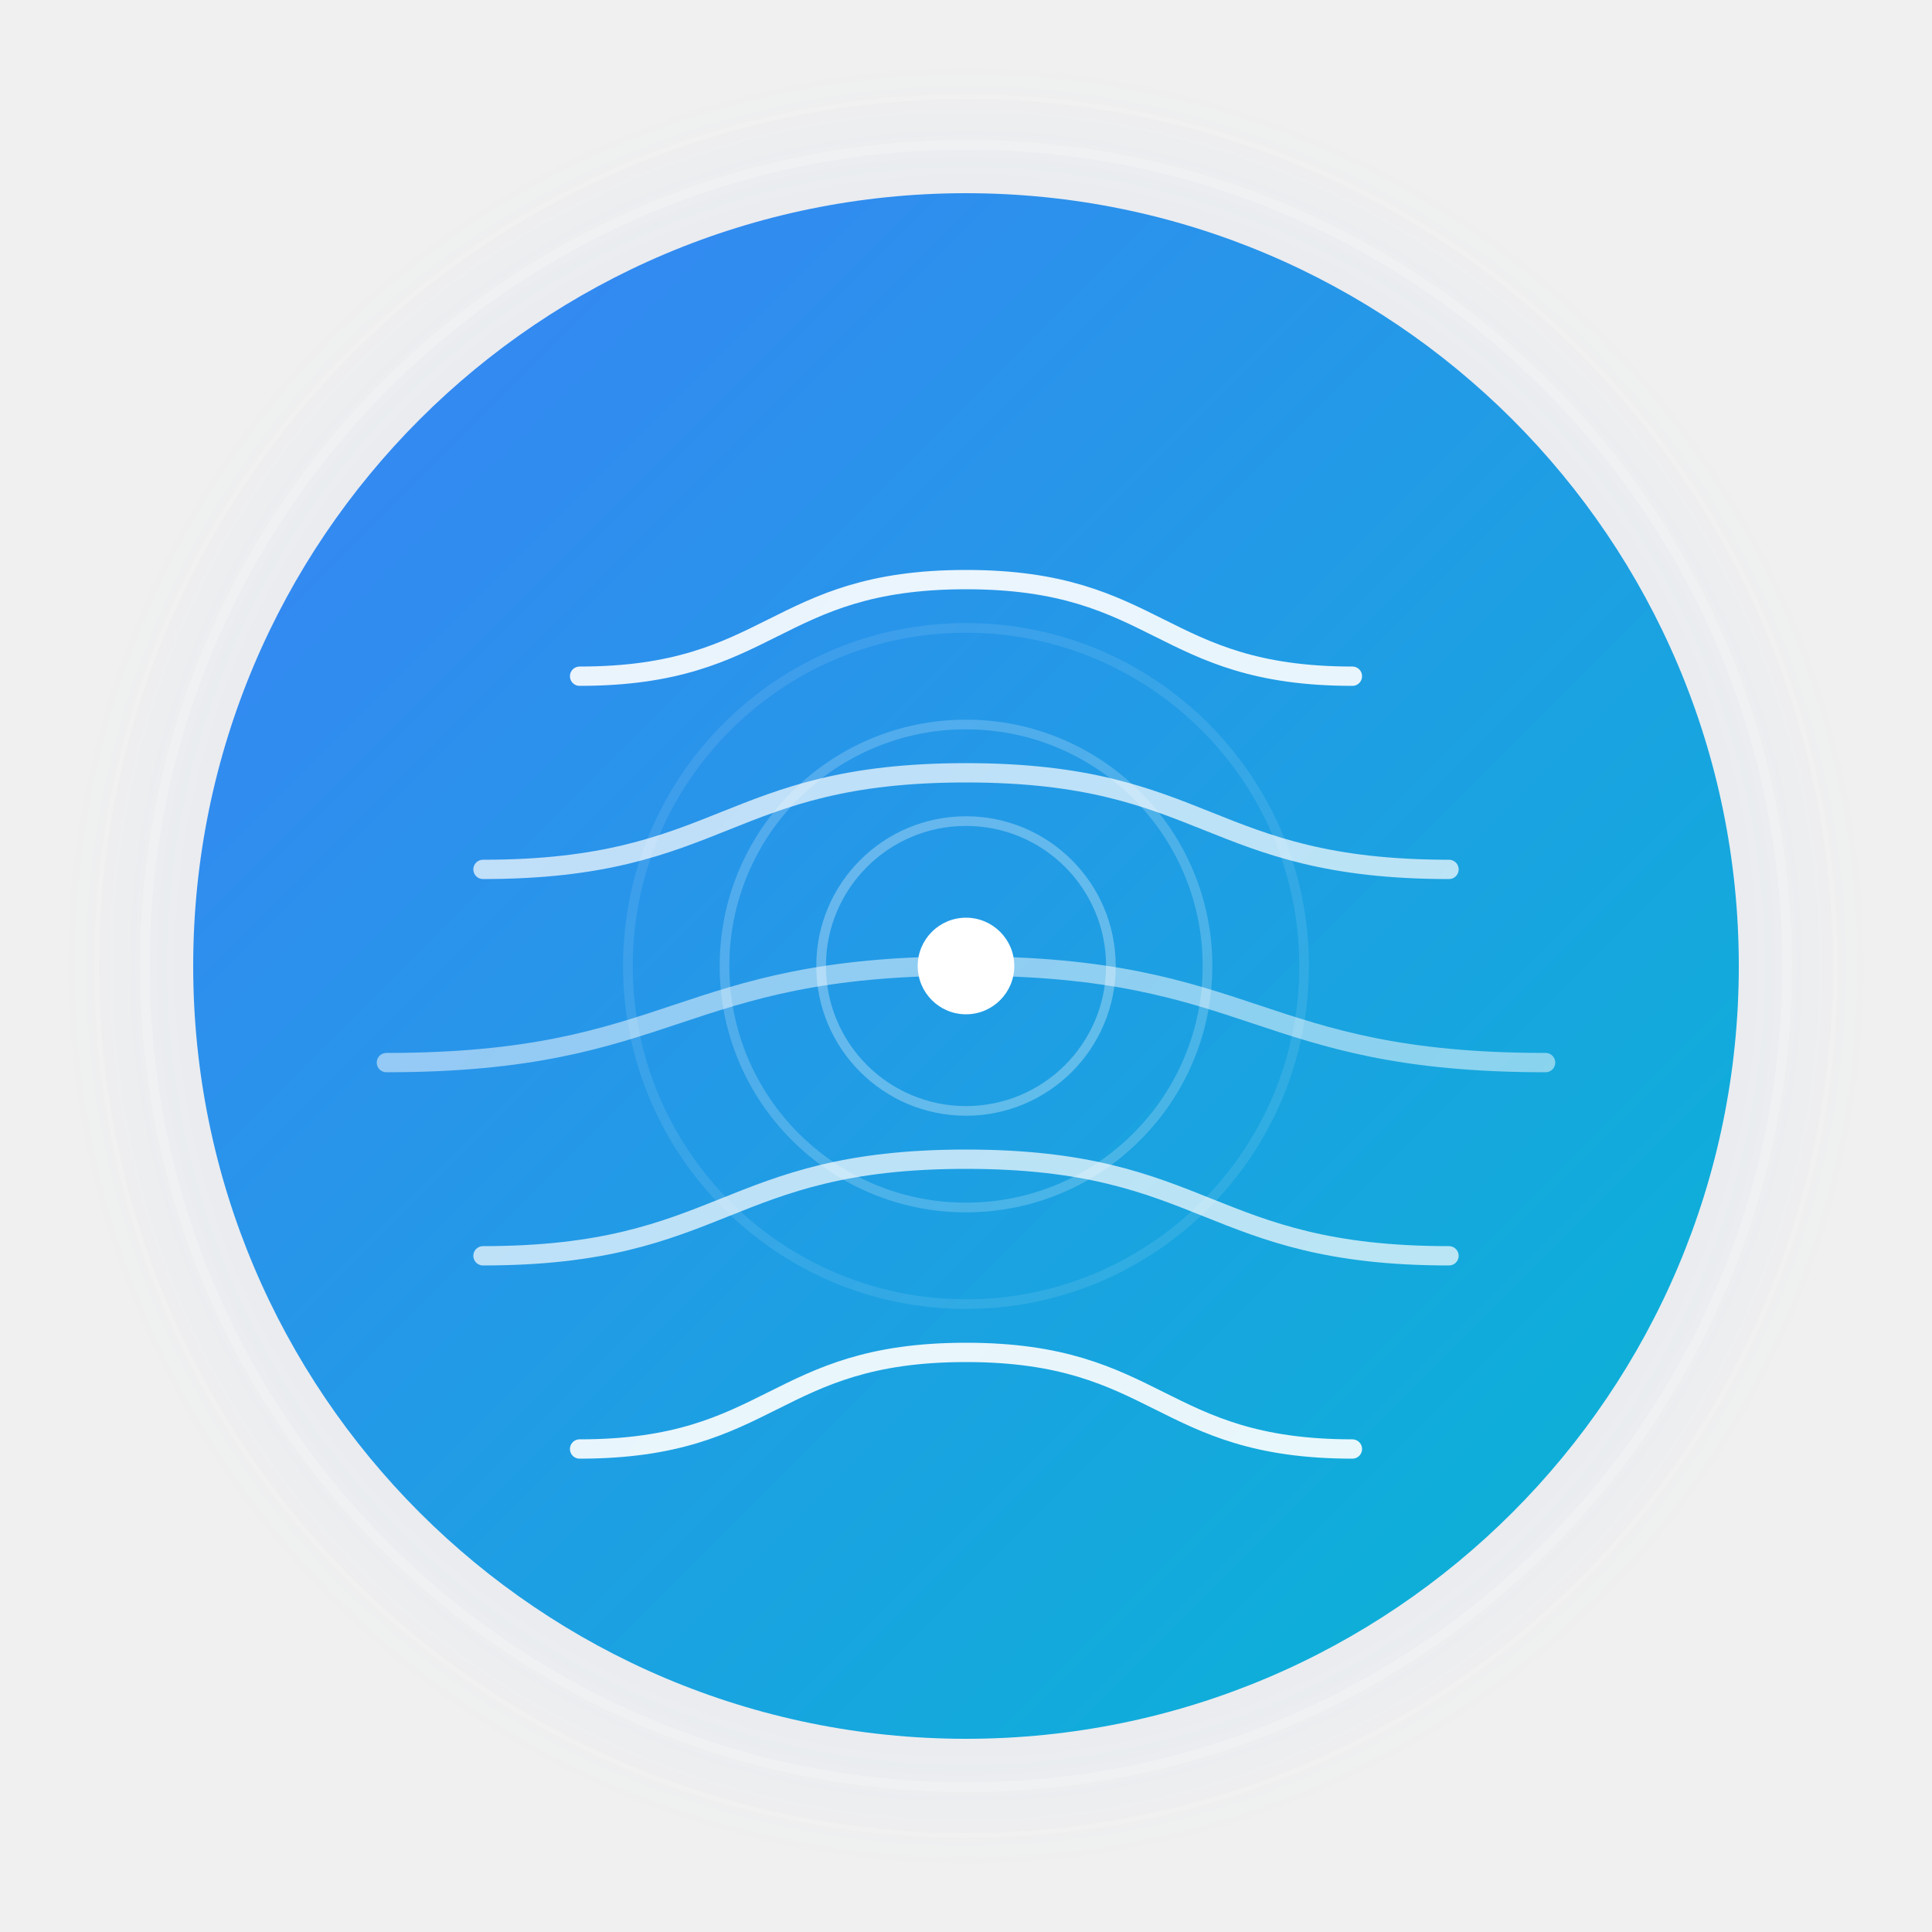
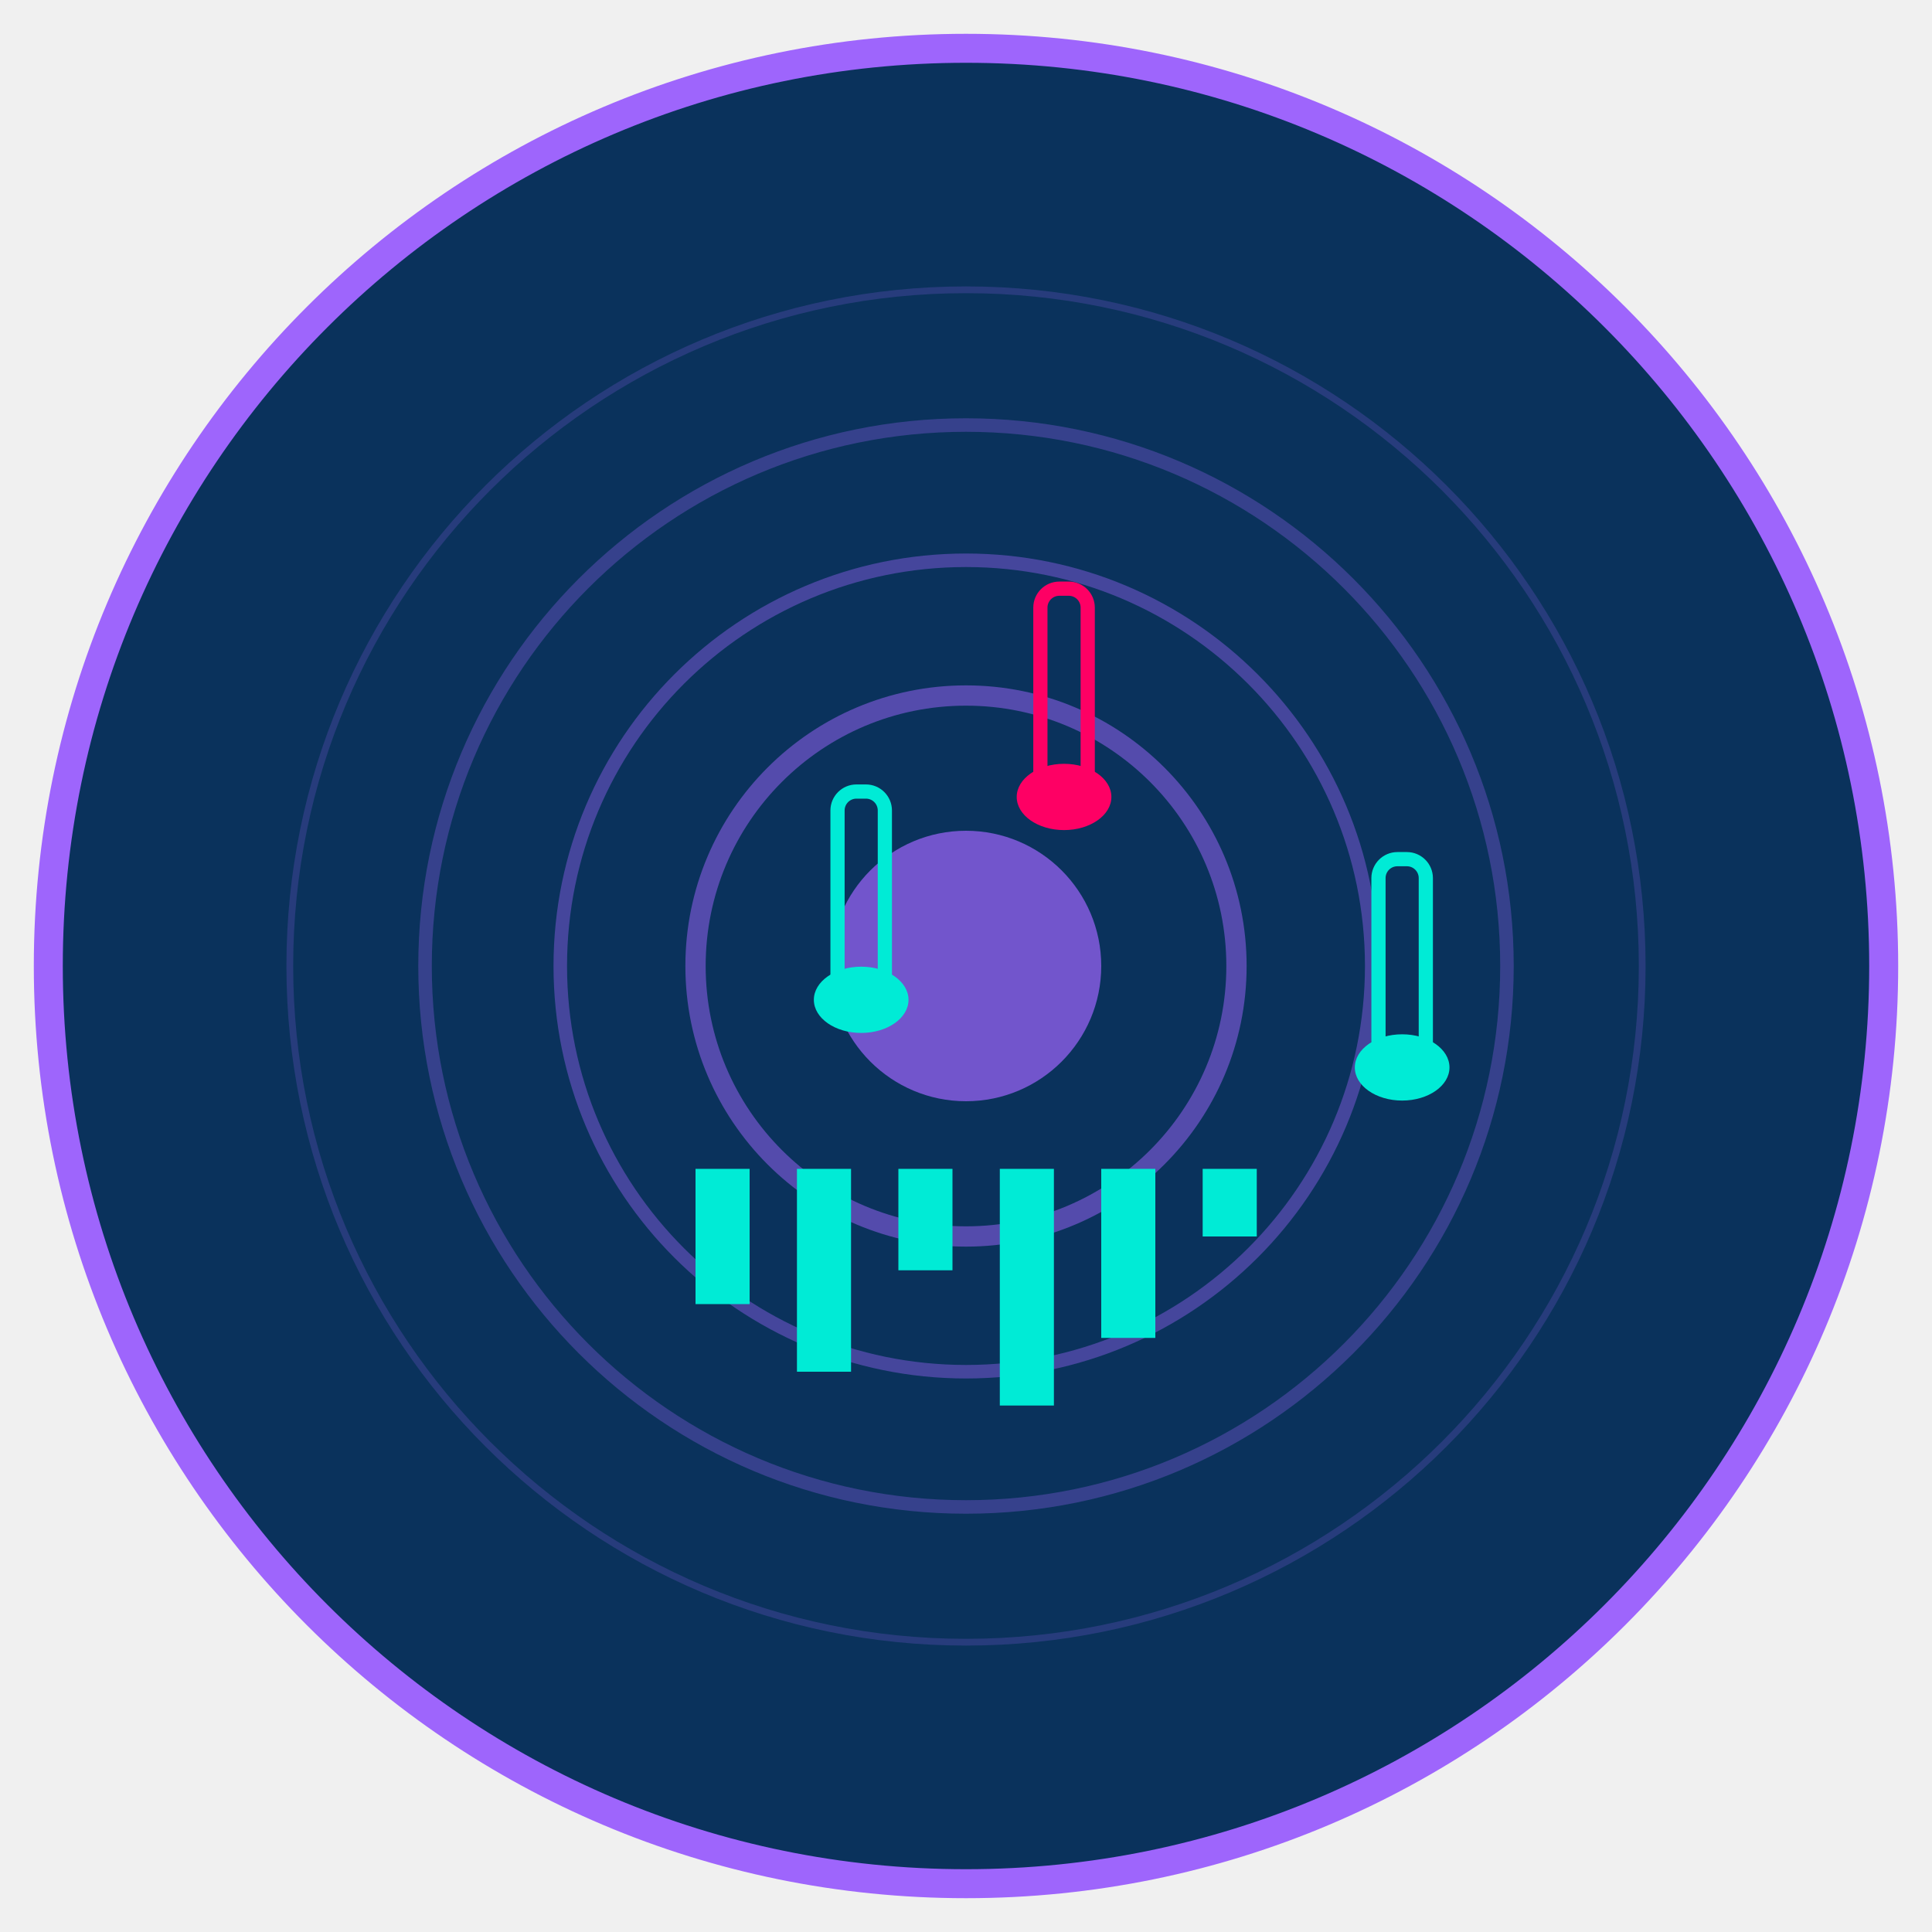
- <svg xmlns="http://www.w3.org/2000/svg" width="200px" height="200px" viewBox="0 0 200 200" version="1.1">
-   <defs>
-     <linearGradient x1="0%" y1="0%" x2="100%" y2="100%" id="blueGradient">
-       <stop stop-color="#3B82F6" offset="0%" />
-       <stop stop-color="#06B6D4" offset="100%" />
-     </linearGradient>
-     <radialGradient cx="50%" cy="50%" fx="50%" fy="50%" r="50%" id="glowGradient">
-       <stop stop-color="#3B82F6" stop-opacity="0.8" offset="0%" />
-       <stop stop-color="#3B82F6" stop-opacity="0" offset="100%" />
-     </radialGradient>
-   </defs>
-   <g fill="none" stroke="none">
-     <circle fill="url(#glowGradient)" cx="100" cy="100" r="95" opacity="0.3" />
-     <circle fill="url(#blueGradient)" cx="100" cy="100" r="80" />
-     <g transform="translate(50, 50)" fill="#FFFFFF">
-       <path d="M50,10 C70,10 70,20 90,20 M50,10 C30,10 30,20 10,20" stroke="#FFFFFF" stroke-width="2" stroke-linecap="round" opacity="0.9" fill="none" />
-       <path d="M50,30 C75,30 75,40 100,40 M50,30 C25,30 25,40 0,40" stroke="#FFFFFF" stroke-width="2" stroke-linecap="round" opacity="0.7" fill="none" />
-       <path d="M50,50 C80,50 80,60 110,60 M50,50 C20,50 20,60 -10,60" stroke="#FFFFFF" stroke-width="2" stroke-linecap="round" opacity="0.5" fill="none" />
-       <path d="M50,70 C75,70 75,80 100,80 M50,70 C25,70 25,80 0,80" stroke="#FFFFFF" stroke-width="2" stroke-linecap="round" opacity="0.7" fill="none" />
-       <path d="M50,90 C70,90 70,100 90,100 M50,90 C30,90 30,100 10,100" stroke="#FFFFFF" stroke-width="2" stroke-linecap="round" opacity="0.9" fill="none" />
-       <circle cx="50" cy="50" r="5" opacity="1" />
-       <circle cx="50" cy="50" r="15" stroke="#FFFFFF" stroke-width="1" fill="none" opacity="0.3" />
-       <circle cx="50" cy="50" r="25" stroke="#FFFFFF" stroke-width="1" fill="none" opacity="0.2" />
-       <circle cx="50" cy="50" r="35" stroke="#FFFFFF" stroke-width="1" fill="none" opacity="0.1" />
+ <svg xmlns="http://www.w3.org/2000/svg" width="200" height="200" viewBox="0 0 200 200" fill="none">
+   <circle cx="100" cy="100" r="95" fill="#0a325c" stroke="#9e65fc" stroke-width="3" />
+   <g transform="translate(30, 30) scale(0.7)">
+     <circle cx="100" cy="100" r="20" fill="#9e65fc" fill-opacity="0.7" />
+     <circle cx="100" cy="100" r="40" stroke="#9e65fc" stroke-width="3" stroke-opacity="0.5" />
+     <circle cx="100" cy="100" r="60" stroke="#9e65fc" stroke-width="2" stroke-opacity="0.4" />
+     <circle cx="100" cy="100" r="80" stroke="#9e65fc" stroke-width="2" stroke-opacity="0.3" />
+     <circle cx="100" cy="100" r="100" stroke="#9e65fc" stroke-width="1" stroke-opacity="0.2" />
+     <g transform="translate(60, 70) scale(0.7)">
+       <path d="M30 50V10C30 7.791 31.791 6 34 6H36C38.209 6 40 7.791 40 10V50" stroke="#00ebd6" stroke-width="3" />
+       <ellipse cx="35" cy="50" rx="10" ry="7" fill="#00ebd6" />
    </g>
-     <circle stroke="#FFFFFF" stroke-width="1" cx="100" cy="100" r="85" opacity="0.2" />
-     <circle stroke="#FFFFFF" stroke-width="0.5" cx="100" cy="100" r="90" opacity="0.1" />
+     <g transform="translate(90, 40) scale(0.7)">
+       <path d="M30 50V10C30 7.791 31.791 6 34 6H36C38.209 6 40 7.791 40 10V50" stroke="#fe0064" stroke-width="3" />
+       <ellipse cx="35" cy="50" rx="10" ry="7" fill="#fe0064" />
+     </g>
+     <g transform="translate(140, 80) scale(0.7)">
+       <path d="M30 50V10C30 7.791 31.791 6 34 6H36C38.209 6 40 7.791 40 10V50" stroke="#00ebd6" stroke-width="3" />
+       <ellipse cx="35" cy="50" rx="10" ry="7" fill="#00ebd6" />
+     </g>
+     <rect x="60" y="130" width="8" height="20" fill="#00ebd6" />
+     <rect x="75" y="130" width="8" height="30" fill="#00ebd6" />
+     <rect x="90" y="130" width="8" height="15" fill="#00ebd6" />
+     <rect x="105" y="130" width="8" height="35" fill="#00ebd6" />
+     <rect x="120" y="130" width="8" height="25" fill="#00ebd6" />
+     <rect x="135" y="130" width="8" height="10" fill="#00ebd6" />
  </g>
</svg>
